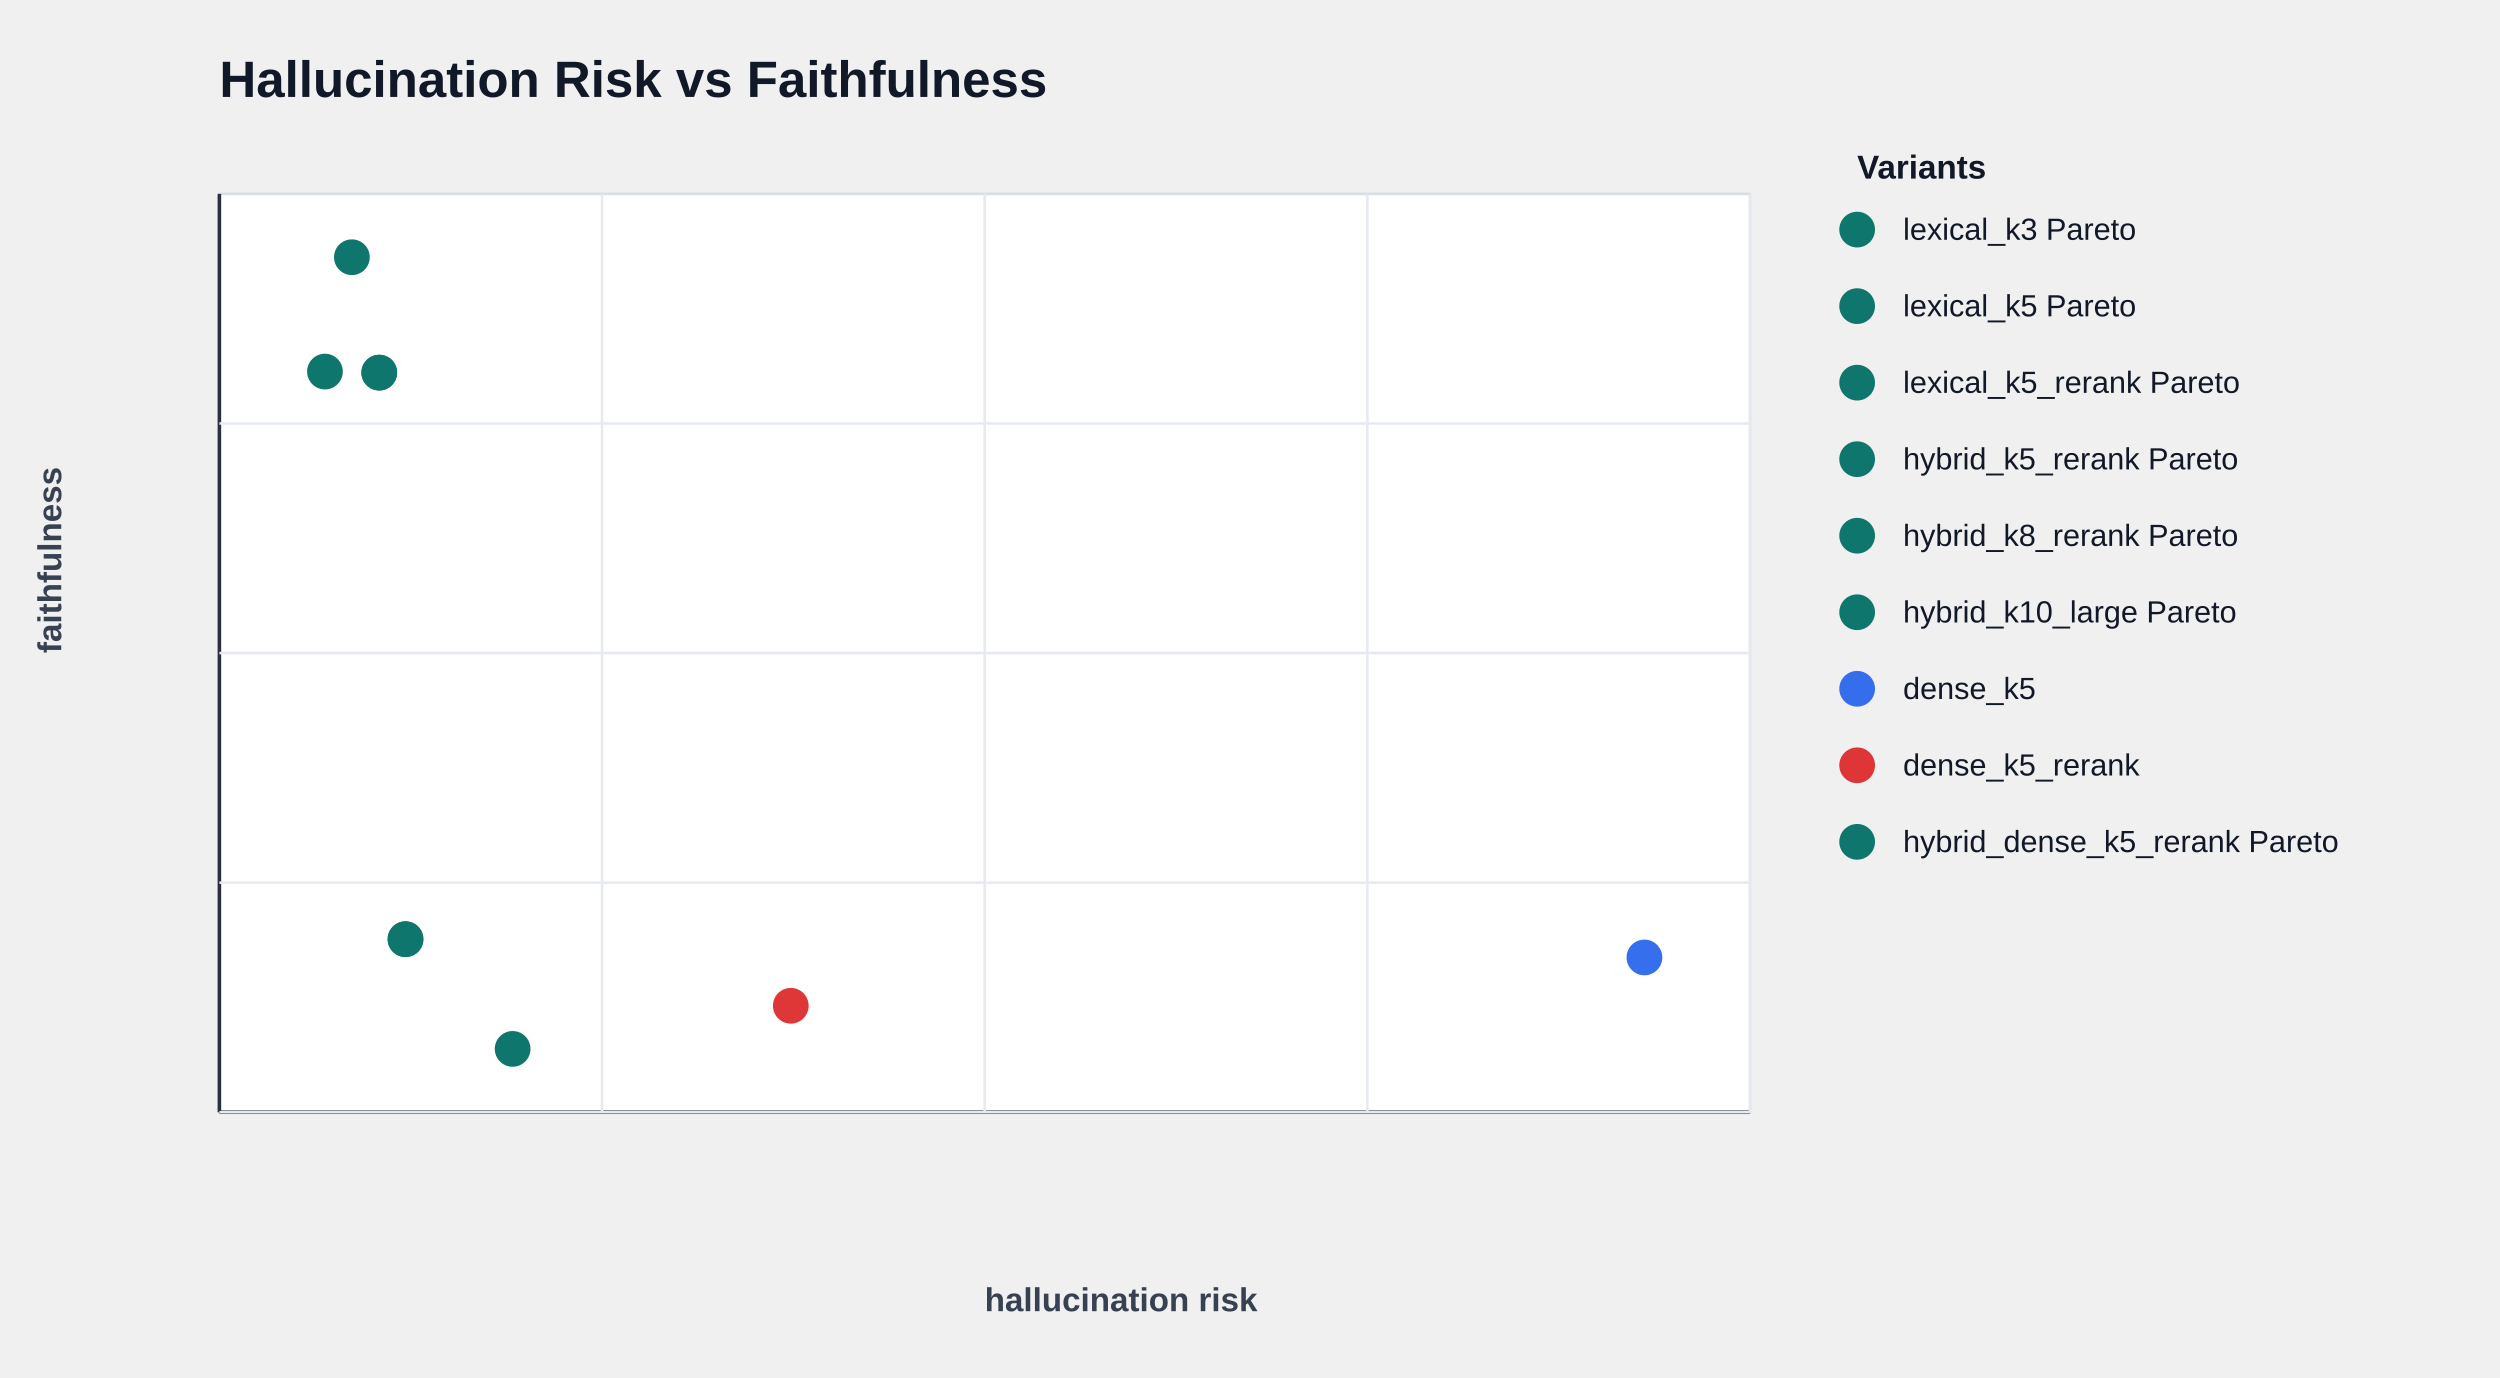
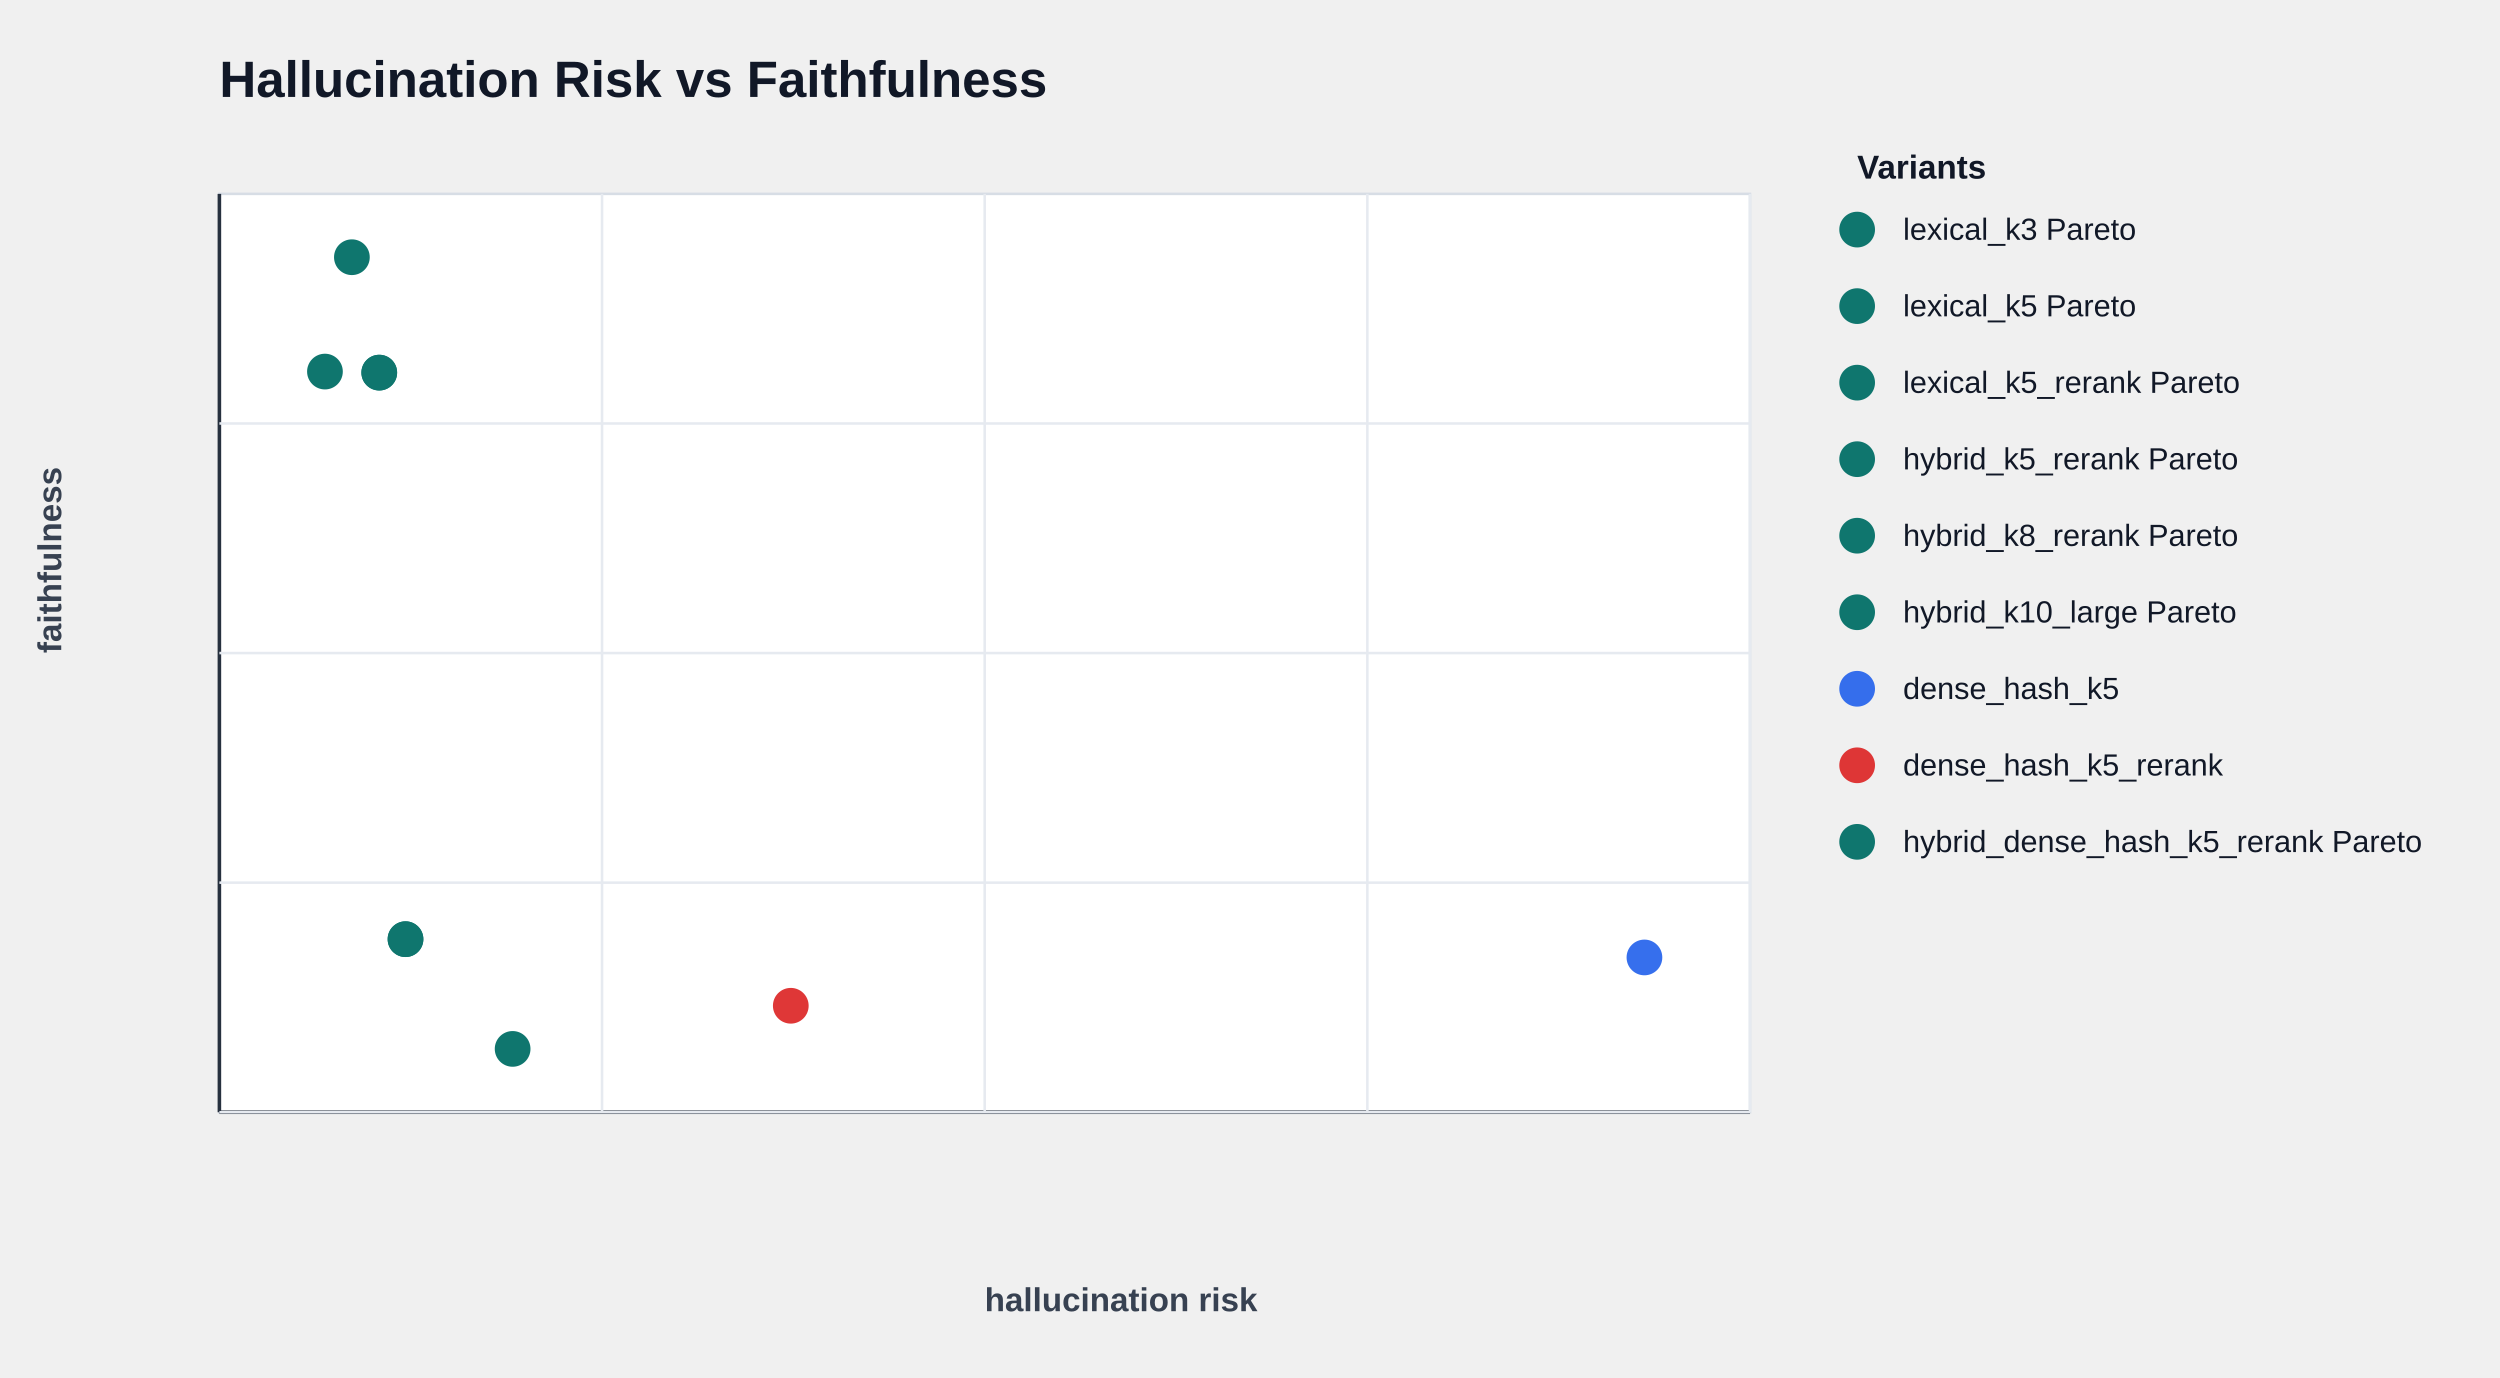
<svg xmlns="http://www.w3.org/2000/svg" width="980" height="540" viewBox="0 0 980 540">
  <style>
  .plot-bg { fill: #ffffff; stroke: #d7dde5; stroke-width: 1; }
  .axis { stroke: #27313f; stroke-width: 1.4; }
  .grid { stroke: #e6eaf0; stroke-width: 1; }
  .point { opacity: 0.92; }
  .frontier { fill: #0f766e; opacity: 1; }
  .series-0 { fill: #2563eb; }
  .series-1 { fill: #dc2626; }
  .series-2 { fill: #7c3aed; }
  .series-3 { fill: #ca8a04; }
  .series-4 { fill: #0891b2; }
  .series-5 { fill: #4b5563; }
  .line { fill: none; stroke: #0f766e; stroke-width: 2.5; }
  .title { font: 700 20px Arial, sans-serif; fill: #111827; }
  .label { font: 600 13px Arial, sans-serif; fill: #374151; }
  .legend-title { font: 700 13px Arial, sans-serif; fill: #111827; }
  .legend { font: 12px Arial, sans-serif; fill: #111827; }
</style>
  <text x="86" y="38" class="title">Hallucination Risk vs Faithfulness</text>
  <rect x="86" y="76" width="600" height="360" class="plot-bg" />
  <line x1="86" y1="436" x2="686" y2="436" class="axis" />
  <line x1="86" y1="76" x2="86" y2="436" class="axis" />
  <line x1="236.00" y1="76" x2="236.00" y2="436" class="grid" />
  <line x1="86" y1="166.00" x2="686" y2="166.00" class="grid" />
  <line x1="386.00" y1="76" x2="386.00" y2="436" class="grid" />
  <line x1="86" y1="256.00" x2="686" y2="256.00" class="grid" />
  <line x1="536.00" y1="76" x2="536.00" y2="436" class="grid" />
  <line x1="86" y1="346.00" x2="686" y2="346.00" class="grid" />
  <line x1="686.00" y1="76" x2="686.00" y2="436" class="grid" />
  <line x1="86" y1="436.00" x2="686" y2="436.00" class="grid" />
  <circle cx="158.96" cy="368.16" r="7" class="point frontier" />
  <circle cx="158.96" cy="368.16" r="7" class="point frontier" />
  <circle cx="200.95" cy="411.17" r="7" class="point frontier" />
  <circle cx="148.67" cy="146.07" r="7" class="point frontier" />
  <circle cx="148.67" cy="146.07" r="7" class="point frontier" />
  <circle cx="137.94" cy="100.83" r="7" class="point frontier" />
  <circle cx="644.62" cy="375.32" r="7" class="point series-0" />
  <circle cx="309.99" cy="394.26" r="7" class="point series-1" />
  <circle cx="127.38" cy="145.66" r="7" class="point frontier" />
  <text x="728" y="70" class="legend-title">Variants</text>
  <circle cx="728" cy="90" r="7" class="point frontier" />
  <text x="746" y="94" class="legend">lexical_k3 Pareto</text>
  <circle cx="728" cy="120" r="7" class="point frontier" />
  <text x="746" y="124" class="legend">lexical_k5 Pareto</text>
  <circle cx="728" cy="150" r="7" class="point frontier" />
  <text x="746" y="154" class="legend">lexical_k5_rerank Pareto</text>
  <circle cx="728" cy="180" r="7" class="point frontier" />
  <text x="746" y="184" class="legend">hybrid_k5_rerank Pareto</text>
  <circle cx="728" cy="210" r="7" class="point frontier" />
  <text x="746" y="214" class="legend">hybrid_k8_rerank Pareto</text>
  <circle cx="728" cy="240" r="7" class="point frontier" />
  <text x="746" y="244" class="legend">hybrid_k10_large Pareto</text>
  <circle cx="728" cy="270" r="7" class="point series-0" />
-   <text x="746" y="274" class="legend">dense_k5</text>
+   <text x="746" y="274" class="legend">dense_hash_k5</text>
  <circle cx="728" cy="300" r="7" class="point series-1" />
-   <text x="746" y="304" class="legend">dense_k5_rerank</text>
+   <text x="746" y="304" class="legend">dense_hash_k5_rerank</text>
  <circle cx="728" cy="330" r="7" class="point frontier" />
-   <text x="746" y="334" class="legend">hybrid_dense_k5_rerank Pareto</text>
+   <text x="746" y="334" class="legend">hybrid_dense_hash_k5_rerank Pareto</text>
  <text x="386.00" y="514" class="label">hallucination risk</text>
  <text x="24" y="256.00" class="label" transform="rotate(-90 24 256.00)">faithfulness</text>
</svg>
